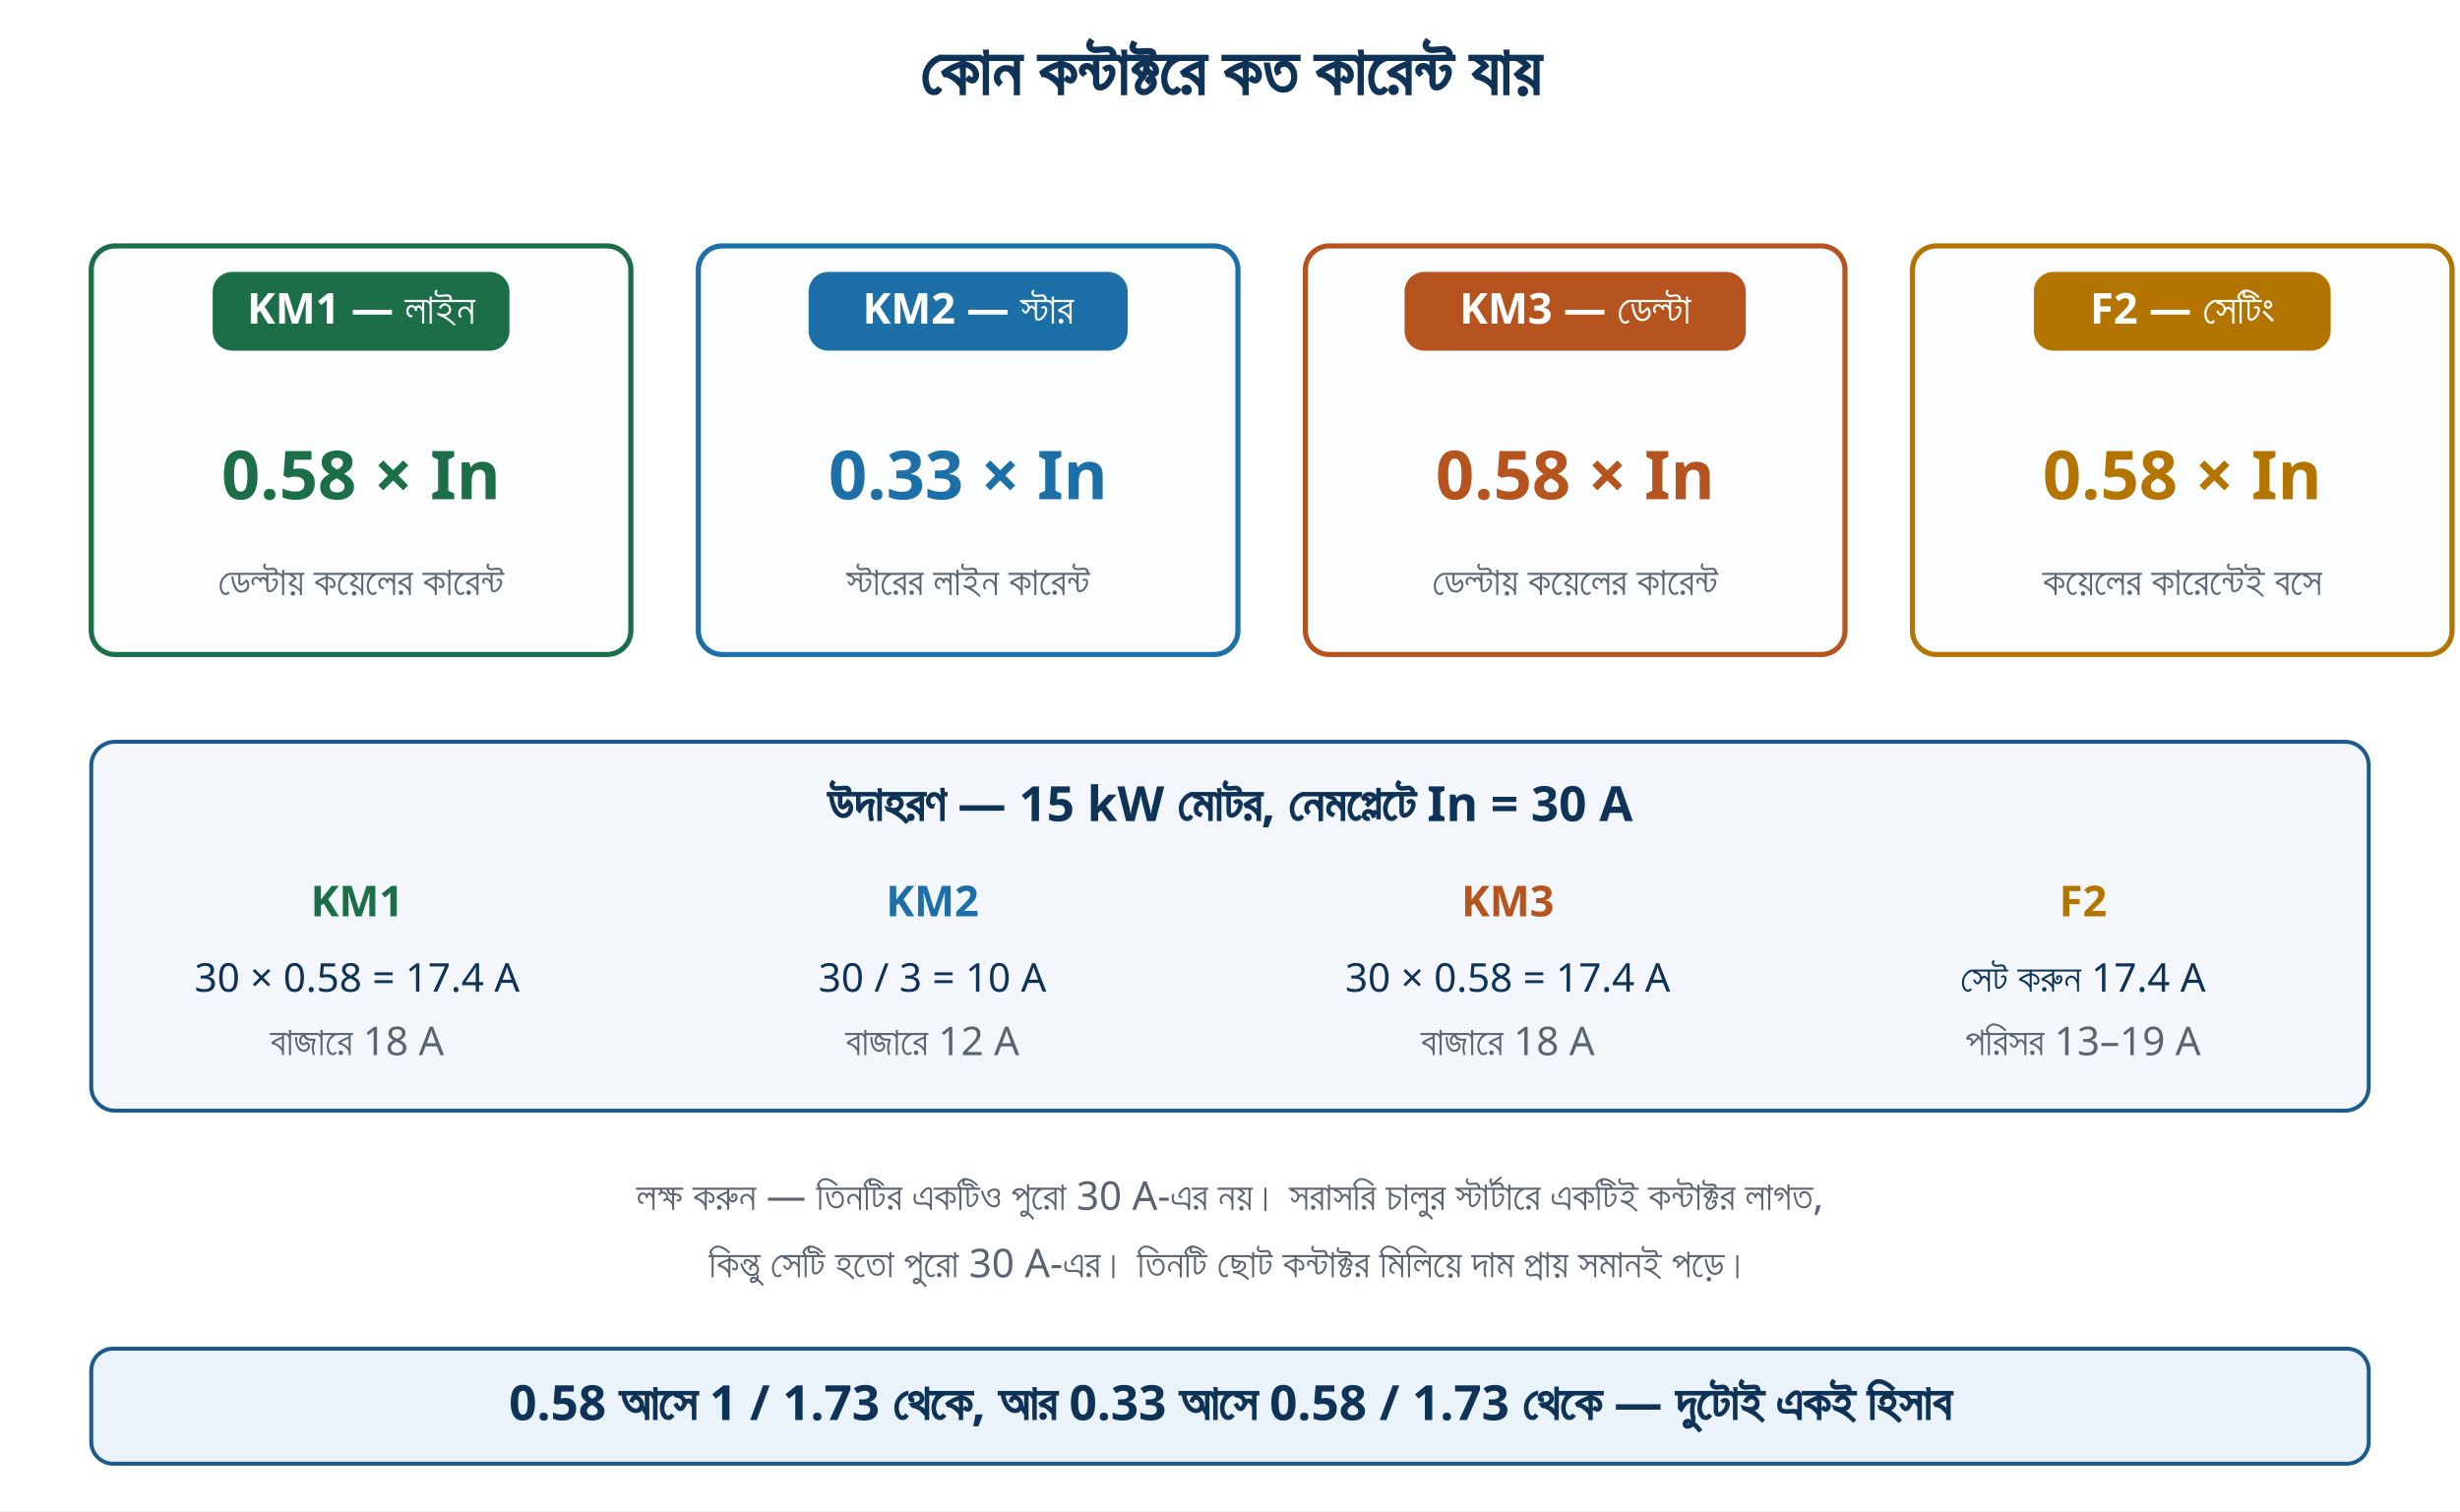
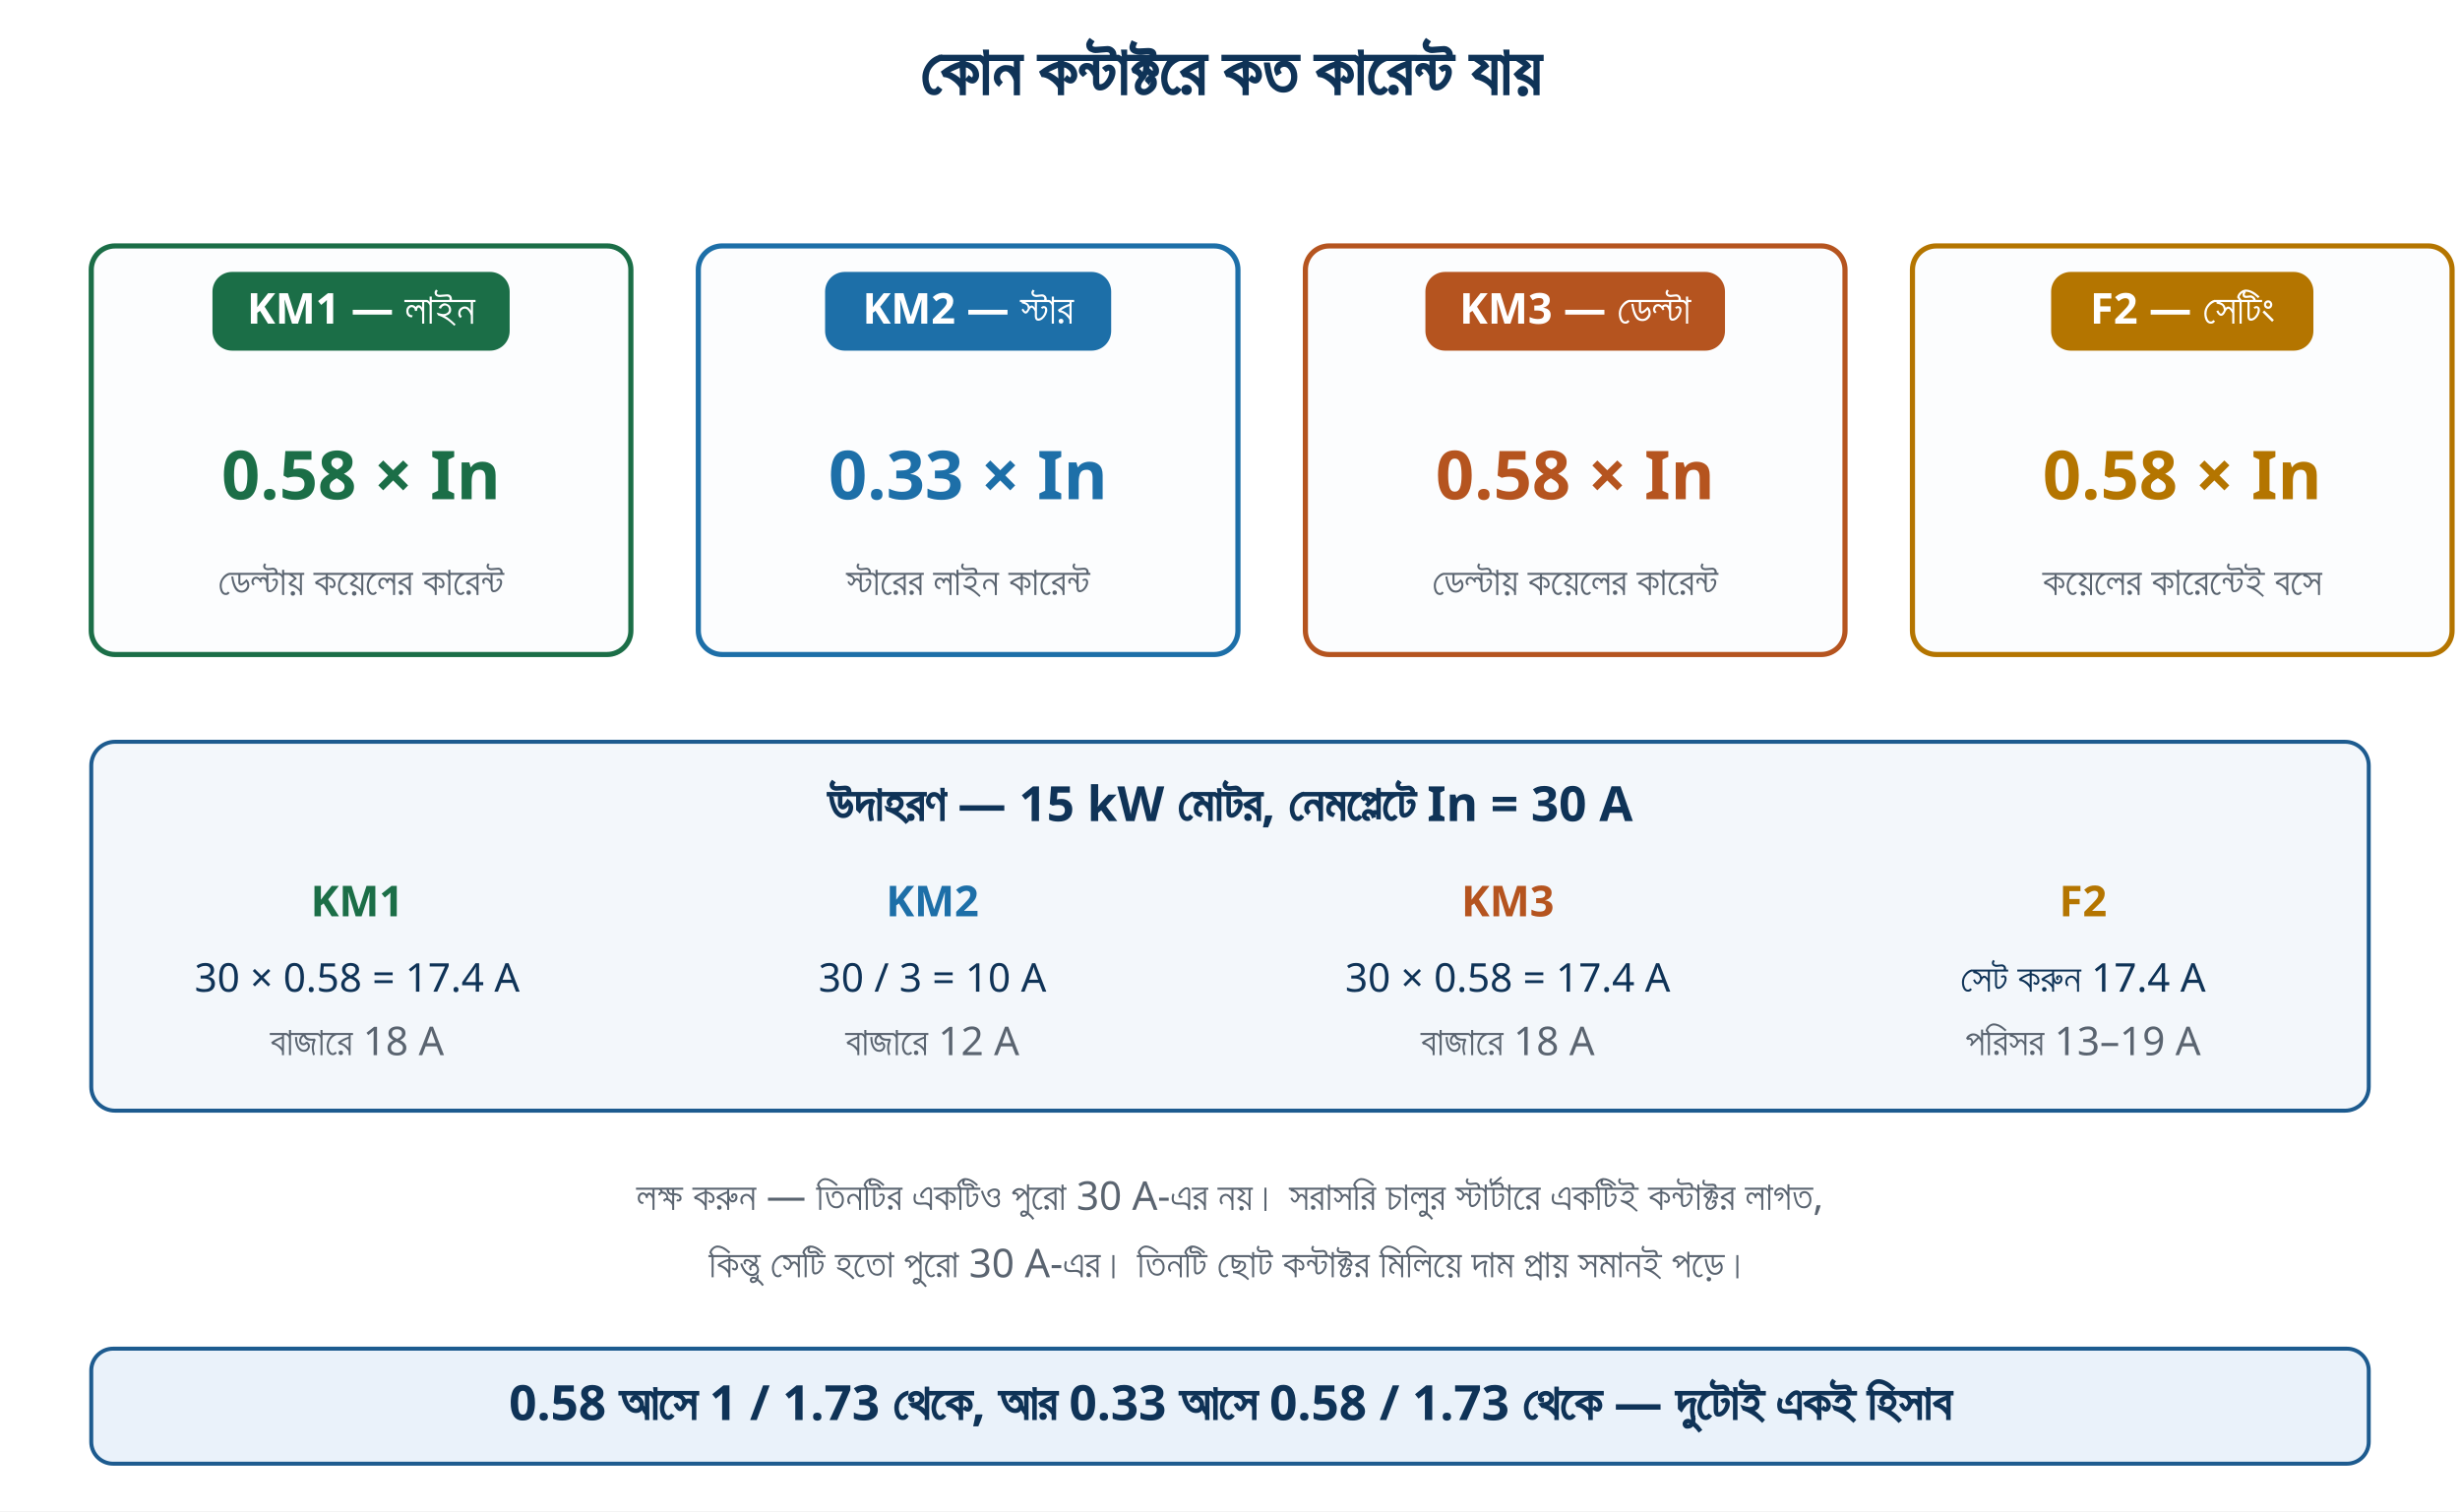
<svg xmlns="http://www.w3.org/2000/svg" width="1240" height="762" viewBox="0 0 1240 762">
  <rect width="1240" height="762" fill="#FFFFFF" />
  <text x="620.0" y="48.0" font-family="Kalpurush" font-size="34" font-weight="700" fill="#0F3357" text-anchor="middle">কোন কন্টাক্টরে কত কারেন্ট যায়</text>
  <rect x="46.0" y="124.0" width="272.0" height="206.0" rx="12" fill="#FCFDFE" stroke="#1B6E47" stroke-width="2.6" />
-   <rect x="108.1" y="138.0" width="147.8" height="37.9" rx="9" fill="#1B6E47" stroke="#1B6E47" stroke-width="1.8" />
+   <rect x="108.0" y="138.0" width="148.0" height="37.9" rx="9" fill="#1B6E47" stroke="#1B6E47" stroke-width="1.8" />
  <text x="182.0" y="163.2" font-family="Kalpurush" font-size="21.5" font-weight="600" fill="#FFFFFF" text-anchor="middle">KM1 — লাইন</text>
  <text x="182.0" y="251.7" font-family="Kalpurush" font-size="34" font-weight="700" fill="#1B6E47" text-anchor="middle">0.58 × In</text>
  <text x="182.0" y="300.0" font-family="Kalpurush" font-size="20" font-weight="400" fill="#5A6470" text-anchor="middle">ডেল্টায় কয়েলের কারেন্ট</text>
  <rect x="352.0" y="124.0" width="272.0" height="206.0" rx="12" fill="#FCFDFE" stroke="#1D6FA8" stroke-width="2.6" />
-   <rect x="408.5" y="138.0" width="159.0" height="37.9" rx="9" fill="#1D6FA8" stroke="#1D6FA8" stroke-width="1.8" />
+   <rect x="416.8" y="138.0" width="142.4" height="37.9" rx="9" fill="#1D6FA8" stroke="#1D6FA8" stroke-width="1.8" />
  <text x="488.0" y="163.2" font-family="Kalpurush" font-size="21.5" font-weight="600" fill="#FFFFFF" text-anchor="middle">KM2 — স্টার</text>
  <text x="488.0" y="251.7" font-family="Kalpurush" font-size="34" font-weight="700" fill="#1D6FA8" text-anchor="middle">0.33 × In</text>
  <text x="488.0" y="300.0" font-family="Kalpurush" font-size="20" font-weight="400" fill="#5A6470" text-anchor="middle">স্টারের লাইন কারেন্ট</text>
  <rect x="658.0" y="124.0" width="272.0" height="206.0" rx="12" fill="#FCFDFE" stroke="#B5541F" stroke-width="2.6" />
-   <rect x="708.9" y="138.0" width="170.2" height="37.9" rx="9" fill="#B5541F" stroke="#B5541F" stroke-width="1.8" />
+   <rect x="719.4" y="138.0" width="149.2" height="37.9" rx="9" fill="#B5541F" stroke="#B5541F" stroke-width="1.8" />
  <text x="794.0" y="163.2" font-family="Kalpurush" font-size="21.5" font-weight="600" fill="#FFFFFF" text-anchor="middle">KM3 — ডেল্টা</text>
  <text x="794.0" y="251.7" font-family="Kalpurush" font-size="34" font-weight="700" fill="#B5541F" text-anchor="middle">0.58 × In</text>
  <text x="794.0" y="300.0" font-family="Kalpurush" font-size="20" font-weight="400" fill="#5A6470" text-anchor="middle">ডেল্টায় কয়েলের কারেন্ট</text>
  <rect x="964.0" y="124.0" width="272.0" height="206.0" rx="12" fill="#FCFDFE" stroke="#B47500" stroke-width="2.6" />
-   <rect x="1026.1" y="138.0" width="147.8" height="37.9" rx="9" fill="#B47500" stroke="#B47500" stroke-width="1.8" />
+   <rect x="1034.8" y="138.0" width="130.4" height="37.9" rx="9" fill="#B47500" stroke="#B47500" stroke-width="1.8" />
  <text x="1100.0" y="163.2" font-family="Kalpurush" font-size="21.5" font-weight="600" fill="#FFFFFF" text-anchor="middle">F2 — সেটিং</text>
  <text x="1100.0" y="251.7" font-family="Kalpurush" font-size="34" font-weight="700" fill="#B47500" text-anchor="middle">0.58 × In</text>
  <text x="1100.0" y="300.0" font-family="Kalpurush" font-size="20" font-weight="400" fill="#5A6470" text-anchor="middle">কয়েলের কারেন্টেই বসে</text>
  <rect x="46.0" y="374.0" width="1148.0" height="186.0" rx="12" fill="#F3F7FB" stroke="#1D5B8F" stroke-width="2" />
  <text x="620.0" y="414.0" font-family="Kalpurush" font-size="24.5" font-weight="700" fill="#0F3357" text-anchor="middle">উদাহরণ — 15 kW মোটর, নেমপ্লেটে In = 30 A</text>
  <text x="180.0" y="462.0" font-family="Kalpurush" font-size="21.5" font-weight="700" fill="#1B6E47" text-anchor="middle">KM1</text>
  <text x="180.0" y="500.0" font-family="Kalpurush" font-size="20" font-weight="400" fill="#0F3357" text-anchor="middle">30 × 0.58 = 17.4 A</text>
  <text x="180.0" y="532.0" font-family="Kalpurush" font-size="20" font-weight="400" fill="#5A6470" text-anchor="middle">বাজারে 18 A</text>
  <text x="470.0" y="462.0" font-family="Kalpurush" font-size="21.5" font-weight="700" fill="#1D6FA8" text-anchor="middle">KM2</text>
  <text x="470.0" y="500.0" font-family="Kalpurush" font-size="20" font-weight="400" fill="#0F3357" text-anchor="middle">30 / 3 = 10 A</text>
  <text x="470.0" y="532.0" font-family="Kalpurush" font-size="20" font-weight="400" fill="#5A6470" text-anchor="middle">বাজারে 12 A</text>
  <text x="760.0" y="462.0" font-family="Kalpurush" font-size="21.5" font-weight="700" fill="#B5541F" text-anchor="middle">KM3</text>
  <text x="760.0" y="500.0" font-family="Kalpurush" font-size="20" font-weight="400" fill="#0F3357" text-anchor="middle">30 × 0.58 = 17.4 A</text>
  <text x="760.0" y="532.0" font-family="Kalpurush" font-size="20" font-weight="400" fill="#5A6470" text-anchor="middle">বাজারে 18 A</text>
  <text x="1050.0" y="462.0" font-family="Kalpurush" font-size="21.5" font-weight="700" fill="#B47500" text-anchor="middle">F2</text>
  <text x="1050.0" y="500.0" font-family="Kalpurush" font-size="20" font-weight="400" fill="#0F3357" text-anchor="middle">সেট করুন 17.4 A</text>
  <text x="1050.0" y="532.0" font-family="Kalpurush" font-size="20" font-weight="400" fill="#5A6470" text-anchor="middle">পরিসর 13–19 A</text>
  <text x="620.0" y="610.0" font-family="Kalpurush" font-size="20" font-weight="400" fill="#5A6470" text-anchor="middle">লক্ষ করুন — তিনটির একটিও পুরো 30 A-এর নয়।  সরাসরি চালুর স্টার্টারে একটিই কন্টাক্টর লাগত,</text>
  <text x="620.0" y="644.0" font-family="Kalpurush" font-size="20" font-weight="400" fill="#5A6470" text-anchor="middle">কিন্তু সেটি হতো পুরো 30 A-এর।  তিনটি ছোট কন্টাক্টর মিলিয়ে দাম প্রায় সমানই পড়ে।</text>
  <rect x="46.0" y="680.0" width="1148.0" height="58.0" rx="11" fill="#EAF2FA" stroke="#1D5B8F" stroke-width="2" />
  <text x="620.0" y="716.0" font-family="Kalpurush" font-size="24.5" font-weight="700" fill="#0F3357" text-anchor="middle">0.58 আসে 1 / 1.73 থেকে, আর 0.33 আসে 0.58 / 1.73 থেকে — দুটোই একই হিসাব</text>
</svg>
